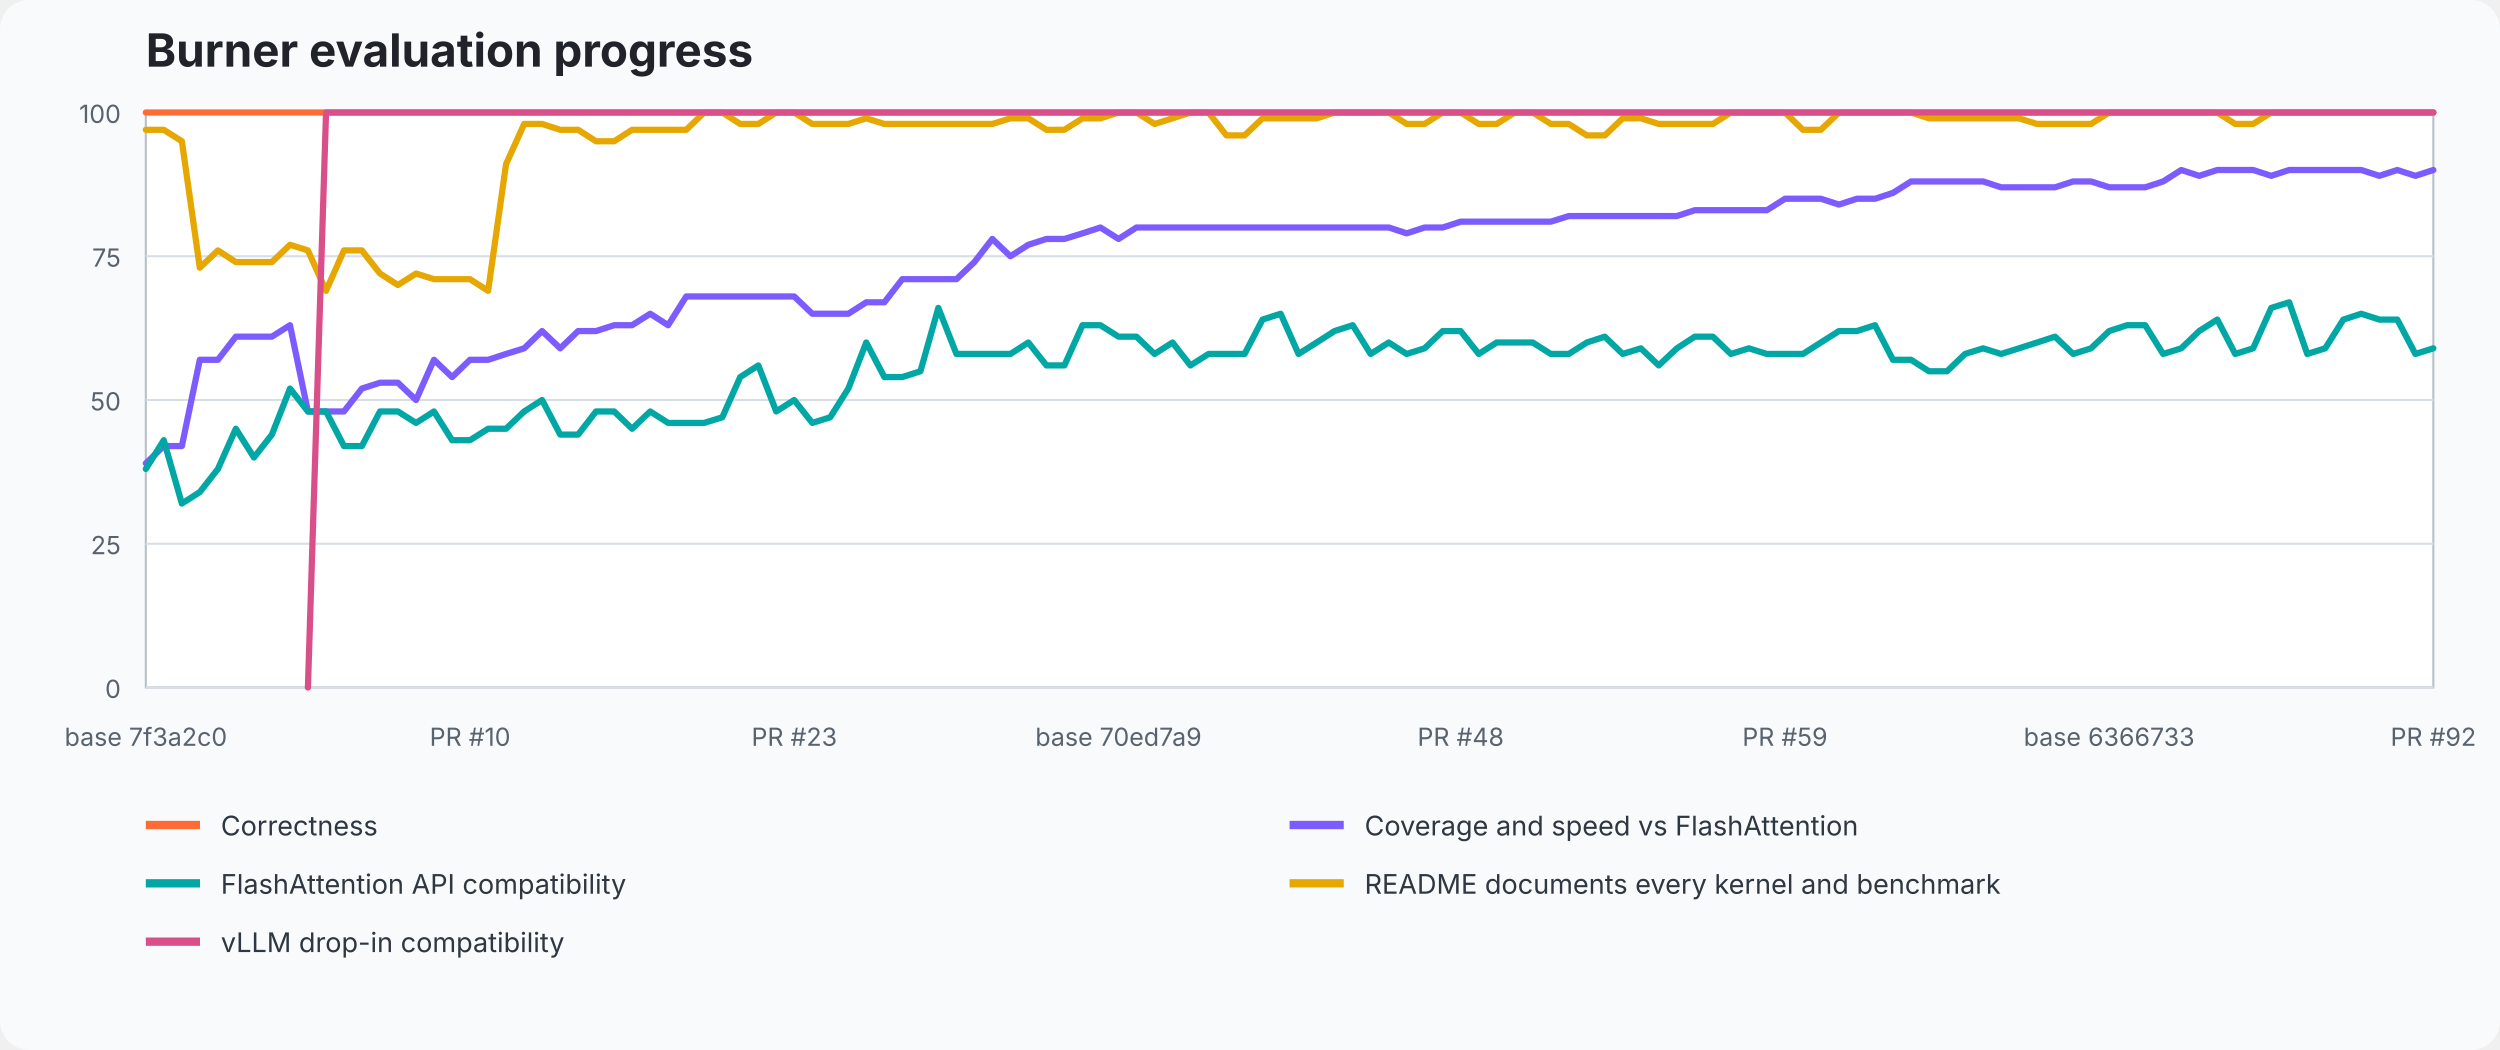
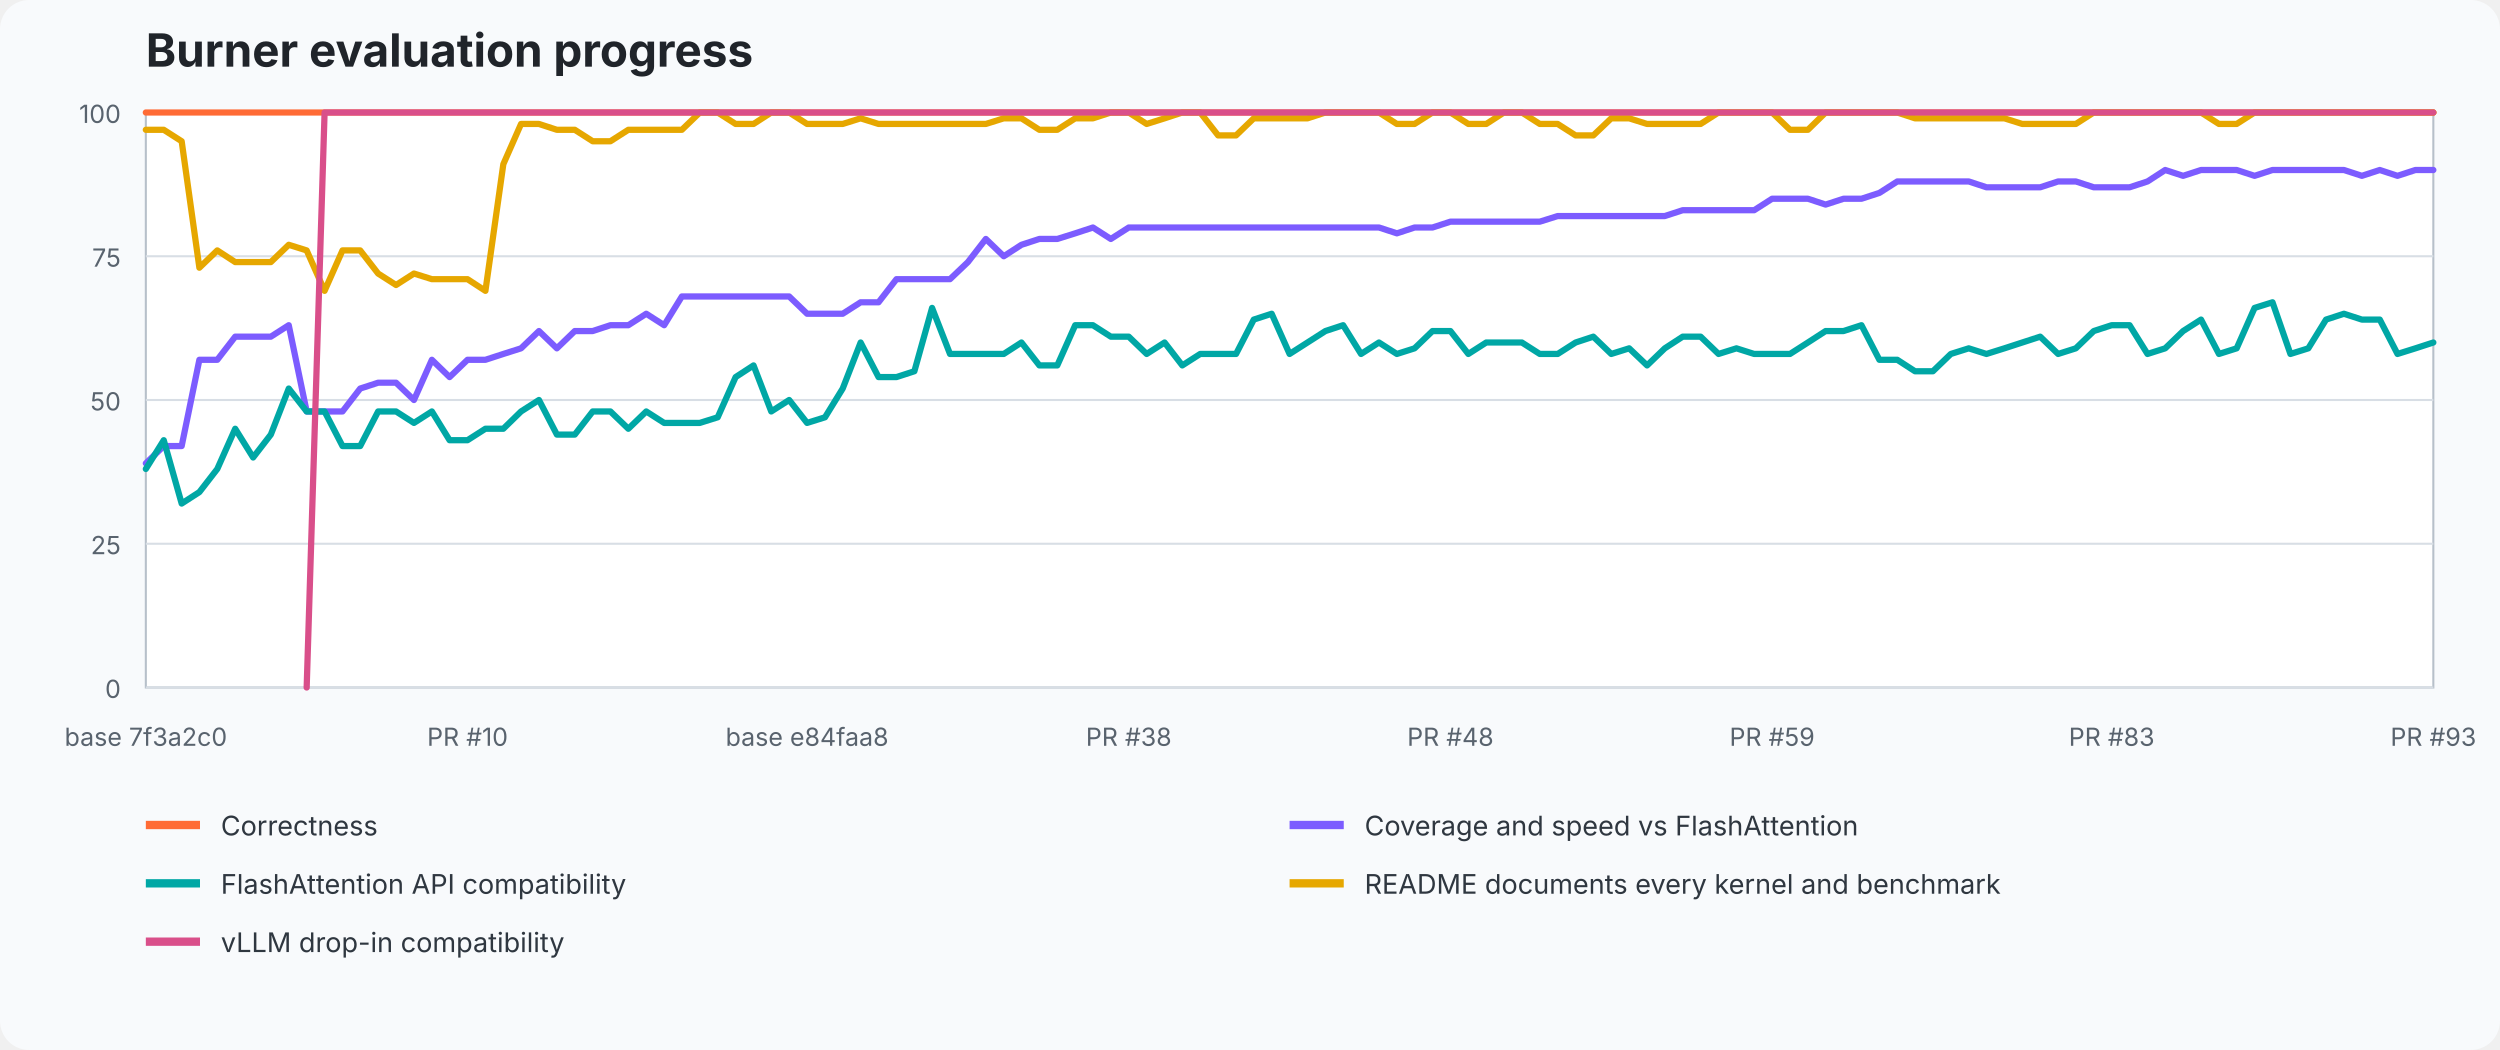
<svg xmlns="http://www.w3.org/2000/svg" width="1200" height="504" viewBox="0 0 1200 504" role="img" aria-labelledby="title desc">
  <style>text{font-family:ui-sans-serif,system-ui,-apple-system,BlinkMacSystemFont,"Segoe UI",sans-serif}.title{font-size:22px;font-weight:700;fill:#20242a}.axis{font-size:12px;fill:#59636e}.legend{font-size:13px;fill:#2f3740}.grid{stroke:#d8dee5;stroke-width:1}.plot{fill:#fff;stroke:#b7c0ca}</style>
  <rect width="100%" height="100%" fill="#f8fafc" rx="14" />
  <text x="70" y="32" class="title">Burner evaluation progress</text>
  <rect x="70" y="54" width="1098" height="276" class="plot" />
  <line x1="70" y1="330" x2="1168" y2="330" class="grid" />
  <text x="58" y="335" text-anchor="end" class="axis">0</text>
  <line x1="70" y1="261" x2="1168" y2="261" class="grid" />
  <text x="58" y="266" text-anchor="end" class="axis">25</text>
  <line x1="70" y1="192" x2="1168" y2="192" class="grid" />
  <text x="58" y="197" text-anchor="end" class="axis">50</text>
  <line x1="70" y1="123" x2="1168" y2="123" class="grid" />
  <text x="58" y="128" text-anchor="end" class="axis">75</text>
  <line x1="70" y1="54" x2="1168" y2="54" class="grid" />
  <text x="58" y="59" text-anchor="end" class="axis">100</text>
-   <polyline points="70.0,54.0 78.6,54.0 87.3,54.0 95.9,54.0 104.6,54.0 113.2,54.0 121.9,54.0 130.5,54.0 139.2,54.0 147.8,54.0 156.5,54.0 165.1,54.0 173.7,54.0 182.4,54.0 191.0,54.0 199.7,54.0 208.3,54.0 217.0,54.0 225.6,54.0 234.3,54.0 242.9,54.0 251.6,54.0 260.2,54.0 268.9,54.0 277.5,54.0 286.1,54.0 294.8,54.0 303.4,54.0 312.1,54.0 320.7,54.0 329.4,54.0 338.0,54.0 346.7,54.0 355.3,54.0 364.0,54.0 372.6,54.0 381.2,54.0 389.9,54.0 398.5,54.0 407.2,54.0 415.8,54.0 424.5,54.0 433.1,54.0 441.8,54.0 450.4,54.0 459.1,54.0 467.7,54.0 476.3,54.0 485.0,54.0 493.6,54.0 502.3,54.0 510.9,54.0 519.6,54.0 528.2,54.0 536.9,54.0 545.5,54.0 554.2,54.0 562.8,54.0 571.4,54.0 580.1,54.0 588.7,54.0 597.4,54.0 606.0,54.0 614.7,54.0 623.3,54.0 632.0,54.0 640.6,54.0 649.3,54.0 657.9,54.0 666.6,54.0 675.2,54.0 683.8,54.0 692.5,54.0 701.1,54.0 709.8,54.0 718.4,54.0 727.1,54.0 735.7,54.0 744.4,54.0 753.0,54.0 761.7,54.0 770.3,54.0 778.9,54.0 787.6,54.0 796.2,54.0 804.9,54.0 813.5,54.0 822.2,54.0 830.8,54.0 839.5,54.0 848.1,54.0 856.8,54.0 865.4,54.0 874.0,54.0 882.7,54.0 891.3,54.0 900.0,54.0 908.6,54.0 917.3,54.0 925.9,54.0 934.6,54.0 943.2,54.0 951.9,54.0 960.5,54.0 969.1,54.0 977.8,54.0 986.4,54.0 995.1,54.0 1003.7,54.0 1012.4,54.0 1021.0,54.0 1029.7,54.0 1038.3,54.0 1047.0,54.0 1055.6,54.0 1064.3,54.0 1072.9,54.0 1081.5,54.0 1090.2,54.0 1098.8,54.0 1107.5,54.0 1116.1,54.0 1124.8,54.0 1133.4,54.0 1142.1,54.0 1150.7,54.0 1159.4,54.0 1168.0,54.0" fill="none" stroke="#ff6b35" stroke-width="3" stroke-linejoin="round" stroke-linecap="round" />
-   <polyline points="70.0,222.4 78.6,214.1 87.3,214.1 95.9,172.7 104.6,172.7 113.2,161.6 121.9,161.6 130.5,161.6 139.2,156.1 147.8,197.5 156.5,197.5 165.1,197.5 173.7,186.5 182.4,183.7 191.0,183.7 199.7,192.0 208.3,172.7 217.0,181.0 225.6,172.7 234.3,172.7 242.9,169.9 251.6,167.2 260.2,158.9 268.9,167.2 277.5,158.9 286.1,158.9 294.8,156.1 303.4,156.1 312.1,150.6 320.7,156.1 329.4,142.3 338.0,142.3 346.7,142.3 355.3,142.3 364.0,142.3 372.6,142.3 381.2,142.3 389.9,150.6 398.5,150.6 407.2,150.6 415.8,145.1 424.5,145.1 433.1,134.0 441.8,134.0 450.4,134.0 459.1,134.0 467.7,125.8 476.3,114.7 485.0,123.0 493.6,117.5 502.3,114.7 510.9,114.7 519.6,112.0 528.2,109.2 536.9,114.7 545.5,109.2 554.2,109.2 562.8,109.2 571.4,109.2 580.1,109.2 588.7,109.2 597.4,109.2 606.0,109.2 614.7,109.2 623.3,109.2 632.0,109.2 640.6,109.2 649.3,109.2 657.9,109.2 666.6,109.2 675.2,112.0 683.8,109.2 692.5,109.2 701.1,106.4 709.8,106.4 718.4,106.4 727.1,106.4 735.7,106.4 744.4,106.4 753.0,103.7 761.7,103.7 770.3,103.7 778.9,103.7 787.6,103.7 796.2,103.7 804.9,103.7 813.5,100.9 822.2,100.9 830.8,100.9 839.5,100.9 848.1,100.9 856.8,95.4 865.4,95.4 874.0,95.4 882.7,98.2 891.3,95.4 900.0,95.4 908.6,92.6 917.3,87.1 925.9,87.1 934.6,87.1 943.2,87.1 951.9,87.1 960.5,89.9 969.1,89.9 977.8,89.9 986.4,89.9 995.1,87.1 1003.7,87.1 1012.4,89.9 1021.0,89.9 1029.7,89.9 1038.3,87.1 1047.0,81.6 1055.6,84.4 1064.3,81.6 1072.9,81.6 1081.5,81.6 1090.2,84.4 1098.8,81.6 1107.5,81.6 1116.1,81.6 1124.8,81.6 1133.4,81.6 1142.1,84.4 1150.7,81.6 1159.4,84.4 1168.0,81.6" fill="none" stroke="#7c5cff" stroke-width="3" stroke-linejoin="round" stroke-linecap="round" />
-   <polyline points="70.0,225.1 78.6,211.3 87.3,241.7 95.9,236.2 104.6,225.1 113.2,205.8 121.9,219.6 130.5,208.6 139.2,186.5 147.8,197.5 156.5,197.5 165.1,214.1 173.7,214.1 182.4,197.5 191.0,197.5 199.7,203.0 208.3,197.5 217.0,211.3 225.6,211.3 234.3,205.8 242.9,205.8 251.6,197.5 260.2,192.0 268.9,208.6 277.5,208.6 286.1,197.5 294.8,197.5 303.4,205.8 312.1,197.5 320.7,203.0 329.4,203.0 338.0,203.0 346.7,200.3 355.3,181.0 364.0,175.4 372.6,197.5 381.2,192.0 389.9,203.0 398.5,200.3 407.2,186.5 415.8,164.4 424.5,181.0 433.1,181.0 441.8,178.2 450.4,147.8 459.1,169.9 467.7,169.9 476.3,169.9 485.0,169.9 493.6,164.4 502.3,175.4 510.9,175.4 519.6,156.1 528.2,156.1 536.9,161.6 545.5,161.6 554.2,169.9 562.8,164.4 571.4,175.4 580.1,169.9 588.7,169.9 597.4,169.9 606.0,153.4 614.7,150.6 623.3,169.9 632.0,164.4 640.6,158.9 649.3,156.1 657.9,169.9 666.6,164.4 675.2,169.9 683.8,167.2 692.5,158.9 701.1,158.9 709.8,169.9 718.4,164.4 727.1,164.4 735.7,164.4 744.4,169.9 753.0,169.9 761.7,164.4 770.3,161.6 778.9,169.9 787.6,167.2 796.2,175.4 804.9,167.2 813.5,161.6 822.2,161.6 830.8,169.9 839.5,167.2 848.1,169.9 856.8,169.9 865.4,169.9 874.0,164.4 882.7,158.9 891.3,158.9 900.0,156.1 908.6,172.7 917.3,172.7 925.9,178.2 934.6,178.2 943.2,169.9 951.9,167.2 960.5,169.9 969.1,167.2 977.8,164.4 986.4,161.6 995.1,169.9 1003.7,167.2 1012.4,158.9 1021.0,156.1 1029.7,156.1 1038.3,169.9 1047.0,167.2 1055.6,158.9 1064.3,153.4 1072.9,169.9 1081.5,167.2 1090.2,147.8 1098.8,145.1 1107.5,169.9 1116.1,167.2 1124.8,153.4 1133.4,150.6 1142.1,153.4 1150.7,153.4 1159.4,169.9 1168.0,167.2" fill="none" stroke="#00a7a5" stroke-width="3" stroke-linejoin="round" stroke-linecap="round" />
-   <polyline points="70.0,62.3 78.6,62.3 87.3,67.8 95.9,128.5 104.6,120.2 113.2,125.8 121.9,125.8 130.5,125.8 139.2,117.5 147.8,120.2 156.5,139.6 165.1,120.2 173.7,120.2 182.4,131.3 191.0,136.8 199.7,131.3 208.3,134.0 217.0,134.0 225.6,134.0 234.3,139.6 242.9,78.8 251.6,59.5 260.2,59.5 268.9,62.3 277.5,62.3 286.1,67.8 294.8,67.8 303.4,62.3 312.1,62.3 320.7,62.3 329.4,62.3 338.0,54.0 346.7,54.0 355.3,59.5 364.0,59.5 372.6,54.0 381.2,54.0 389.9,59.5 398.5,59.5 407.2,59.5 415.8,56.8 424.5,59.5 433.1,59.5 441.8,59.5 450.4,59.5 459.1,59.5 467.7,59.5 476.3,59.5 485.0,56.8 493.6,56.8 502.3,62.3 510.9,62.3 519.6,56.8 528.2,56.8 536.9,54.0 545.5,54.0 554.2,59.5 562.8,56.8 571.4,54.0 580.1,54.0 588.7,65.0 597.4,65.0 606.0,56.8 614.7,56.8 623.3,56.8 632.0,56.8 640.6,54.0 649.3,54.0 657.9,54.0 666.6,54.0 675.2,59.5 683.8,59.5 692.5,54.0 701.1,54.0 709.8,59.5 718.4,59.5 727.1,54.0 735.7,54.0 744.4,59.5 753.0,59.5 761.7,65.0 770.3,65.0 778.9,56.8 787.6,56.8 796.2,59.5 804.9,59.5 813.5,59.5 822.2,59.5 830.8,54.0 839.5,54.0 848.1,54.0 856.8,54.0 865.4,62.3 874.0,62.3 882.7,54.0 891.3,54.0 900.0,54.0 908.6,54.0 917.3,54.0 925.9,56.8 934.6,56.8 943.2,56.8 951.9,56.8 960.5,56.8 969.1,56.8 977.8,59.5 986.4,59.5 995.1,59.5 1003.7,59.5 1012.4,54.0 1021.0,54.0 1029.7,54.0 1038.3,54.0 1047.0,54.0 1055.6,54.0 1064.3,54.0 1072.9,59.5 1081.5,59.5 1090.2,54.0 1098.8,54.0 1107.5,54.0 1116.1,54.0 1124.8,54.0 1133.4,54.0 1142.1,54.0 1150.7,54.0 1159.4,54.0 1168.0,54.0" fill="none" stroke="#e6a700" stroke-width="3" stroke-linejoin="round" stroke-linecap="round" />
-   <polyline points="147.8,330.0 156.5,54.0 165.1,54.0 173.7,54.0 182.4,54.0 191.0,54.0 199.7,54.0 208.3,54.0 217.0,54.0 225.6,54.0 234.3,54.0 242.9,54.0 251.6,54.0 260.2,54.0 268.9,54.0 277.5,54.0 286.1,54.0 294.8,54.0 303.4,54.0 312.1,54.0 320.7,54.0 329.4,54.0 338.0,54.0 346.7,54.0 355.3,54.0 364.0,54.0 372.6,54.0 381.2,54.0 389.9,54.0 398.5,54.0 407.2,54.0 415.8,54.0 424.5,54.0 433.1,54.0 441.8,54.0 450.4,54.0 459.1,54.0 467.7,54.0 476.3,54.0 485.0,54.0 493.6,54.0 502.3,54.0 510.9,54.0 519.6,54.0 528.2,54.0 536.9,54.0 545.5,54.0 554.2,54.0 562.8,54.0 571.4,54.0 580.1,54.0 588.7,54.0 597.4,54.0 606.0,54.0 614.7,54.0 623.3,54.0 632.0,54.0 640.6,54.0 649.3,54.0 657.9,54.0 666.6,54.0 675.2,54.0 683.8,54.0 692.5,54.0 701.1,54.0 709.8,54.0 718.4,54.0 727.1,54.0 735.7,54.0 744.4,54.0 753.0,54.0 761.7,54.0 770.3,54.0 778.9,54.0 787.6,54.0 796.2,54.0 804.9,54.0 813.5,54.0 822.2,54.0 830.8,54.0 839.5,54.0 848.1,54.0 856.8,54.0 865.4,54.0 874.0,54.0 882.7,54.0 891.3,54.0 900.0,54.0 908.6,54.0 917.3,54.0 925.9,54.0 934.6,54.0 943.2,54.0 951.9,54.0 960.5,54.0 969.1,54.0 977.8,54.0 986.4,54.0 995.1,54.0 1003.7,54.0 1012.4,54.0 1021.0,54.0 1029.7,54.0 1038.3,54.0 1047.0,54.0 1055.6,54.0 1064.3,54.0 1072.9,54.0 1081.5,54.0 1090.2,54.0 1098.8,54.0 1107.5,54.0 1116.1,54.0 1124.8,54.0 1133.4,54.0 1142.1,54.0 1150.7,54.0 1159.4,54.0 1168.0,54.0" fill="none" stroke="#d94f8a" stroke-width="3" stroke-linejoin="round" stroke-linecap="round" />
+   <polyline points="70.0,54.0 78.6,54.0 87.2,54.0 95.7,54.0 104.3,54.0 112.9,54.0 121.5,54.0 130.0,54.0 138.6,54.0 147.2,54.0 155.8,54.0 164.4,54.0 172.9,54.0 181.5,54.0 190.1,54.0 198.7,54.0 207.3,54.0 215.8,54.0 224.4,54.0 233.0,54.0 241.6,54.0 250.1,54.0 258.7,54.0 267.3,54.0 275.9,54.0 284.5,54.0 293.0,54.0 301.6,54.0 310.2,54.0 318.8,54.0 327.3,54.0 335.9,54.0 344.5,54.0 353.1,54.0 361.7,54.0 370.2,54.0 378.8,54.0 387.4,54.0 396.0,54.0 404.5,54.0 413.1,54.0 421.7,54.0 430.3,54.0 438.9,54.0 447.4,54.0 456.0,54.0 464.6,54.0 473.2,54.0 481.8,54.0 490.3,54.0 498.9,54.0 507.5,54.0 516.1,54.0 524.6,54.0 533.2,54.0 541.8,54.0 550.4,54.0 559.0,54.0 567.5,54.0 576.1,54.0 584.7,54.0 593.3,54.0 601.8,54.0 610.4,54.0 619.0,54.0 627.6,54.0 636.2,54.0 644.7,54.0 653.3,54.0 661.9,54.0 670.5,54.0 679.0,54.0 687.6,54.0 696.2,54.0 704.8,54.0 713.4,54.0 721.9,54.0 730.5,54.0 739.1,54.0 747.7,54.0 756.3,54.0 764.8,54.0 773.4,54.0 782.0,54.0 790.6,54.0 799.1,54.0 807.7,54.0 816.3,54.0 824.9,54.0 833.5,54.0 842.0,54.0 850.6,54.0 859.2,54.0 867.8,54.0 876.3,54.0 884.9,54.0 893.5,54.0 902.1,54.0 910.7,54.0 919.2,54.0 927.8,54.0 936.4,54.0 945.0,54.0 953.5,54.0 962.1,54.0 970.7,54.0 979.3,54.0 987.9,54.0 996.4,54.0 1005.0,54.0 1013.6,54.0 1022.2,54.0 1030.8,54.0 1039.3,54.0 1047.9,54.0 1056.5,54.0 1065.1,54.0 1073.6,54.0 1082.2,54.0 1090.8,54.0 1099.4,54.0 1108.0,54.0 1116.5,54.0 1125.1,54.0 1133.7,54.0 1142.3,54.0 1150.8,54.0 1159.4,54.0 1168.0,54.0" fill="none" stroke="#ff6b35" stroke-width="3" stroke-linejoin="round" stroke-linecap="round" />
+   <polyline points="70.0,222.4 78.6,214.1 87.2,214.1 95.7,172.7 104.3,172.7 112.9,161.6 121.5,161.6 130.0,161.6 138.6,156.1 147.2,197.5 155.8,197.5 164.4,197.5 172.9,186.5 181.5,183.7 190.1,183.7 198.7,192.0 207.3,172.7 215.8,181.0 224.4,172.7 233.0,172.7 241.6,169.9 250.1,167.2 258.7,158.9 267.3,167.2 275.9,158.9 284.5,158.9 293.0,156.1 301.6,156.1 310.2,150.6 318.8,156.1 327.3,142.3 335.9,142.3 344.5,142.3 353.1,142.3 361.7,142.3 370.2,142.3 378.8,142.3 387.4,150.6 396.0,150.6 404.5,150.6 413.1,145.1 421.7,145.1 430.3,134.0 438.9,134.0 447.4,134.0 456.0,134.0 464.6,125.8 473.2,114.7 481.8,123.0 490.3,117.5 498.9,114.7 507.5,114.7 516.1,112.0 524.6,109.2 533.2,114.7 541.8,109.2 550.4,109.2 559.0,109.2 567.5,109.2 576.1,109.2 584.7,109.2 593.3,109.2 601.8,109.2 610.4,109.2 619.0,109.2 627.6,109.2 636.2,109.2 644.7,109.2 653.3,109.2 661.9,109.2 670.5,112.0 679.0,109.2 687.6,109.2 696.2,106.4 704.8,106.4 713.4,106.4 721.9,106.4 730.5,106.4 739.1,106.4 747.7,103.7 756.3,103.7 764.8,103.7 773.4,103.7 782.0,103.7 790.6,103.7 799.1,103.7 807.7,100.9 816.3,100.9 824.9,100.9 833.5,100.9 842.0,100.9 850.6,95.4 859.2,95.4 867.8,95.4 876.3,98.2 884.9,95.4 893.5,95.4 902.1,92.6 910.7,87.1 919.2,87.1 927.8,87.1 936.4,87.1 945.0,87.1 953.5,89.9 962.1,89.9 970.7,89.9 979.3,89.9 987.9,87.1 996.4,87.1 1005.0,89.9 1013.6,89.9 1022.2,89.9 1030.8,87.1 1039.3,81.6 1047.9,84.4 1056.5,81.6 1065.1,81.6 1073.6,81.6 1082.2,84.4 1090.8,81.6 1099.4,81.6 1108.0,81.6 1116.5,81.6 1125.1,81.6 1133.7,84.4 1142.3,81.6 1150.8,84.4 1159.4,81.6 1168.0,81.6" fill="none" stroke="#7c5cff" stroke-width="3" stroke-linejoin="round" stroke-linecap="round" />
+   <polyline points="70.0,225.1 78.6,211.3 87.2,241.7 95.7,236.2 104.3,225.1 112.9,205.8 121.5,219.6 130.0,208.6 138.6,186.5 147.2,197.5 155.8,197.5 164.4,214.1 172.9,214.1 181.5,197.5 190.1,197.5 198.7,203.0 207.3,197.5 215.8,211.3 224.4,211.3 233.0,205.8 241.6,205.8 250.1,197.5 258.7,192.0 267.3,208.6 275.9,208.6 284.5,197.5 293.0,197.5 301.6,205.8 310.2,197.5 318.8,203.0 327.3,203.0 335.9,203.0 344.5,200.3 353.1,181.0 361.7,175.4 370.2,197.5 378.8,192.0 387.4,203.0 396.0,200.3 404.5,186.5 413.1,164.4 421.7,181.0 430.3,181.0 438.9,178.2 447.4,147.8 456.0,169.9 464.6,169.9 473.2,169.9 481.8,169.9 490.3,164.4 498.9,175.4 507.5,175.4 516.1,156.1 524.6,156.1 533.2,161.6 541.8,161.6 550.4,169.9 559.0,164.4 567.5,175.4 576.1,169.9 584.7,169.9 593.3,169.9 601.8,153.4 610.4,150.6 619.0,169.9 627.6,164.4 636.2,158.9 644.7,156.1 653.3,169.9 661.9,164.4 670.5,169.9 679.0,167.2 687.6,158.9 696.2,158.9 704.8,169.9 713.4,164.4 721.9,164.4 730.5,164.4 739.1,169.9 747.7,169.9 756.3,164.4 764.8,161.6 773.4,169.9 782.0,167.2 790.6,175.4 799.1,167.2 807.7,161.6 816.3,161.6 824.9,169.9 833.5,167.2 842.0,169.9 850.6,169.9 859.2,169.9 867.8,164.4 876.3,158.9 884.9,158.9 893.5,156.1 902.1,172.7 910.7,172.7 919.2,178.2 927.8,178.2 936.4,169.9 945.0,167.2 953.5,169.9 962.1,167.2 970.7,164.4 979.3,161.6 987.9,169.9 996.4,167.2 1005.0,158.9 1013.6,156.1 1022.2,156.1 1030.8,169.9 1039.3,167.2 1047.9,158.9 1056.5,153.4 1065.1,169.9 1073.6,167.2 1082.2,147.8 1090.8,145.1 1099.4,169.9 1108.0,167.2 1116.5,153.4 1125.1,150.6 1133.7,153.4 1142.3,153.4 1150.8,169.9 1159.4,167.2 1168.0,164.4" fill="none" stroke="#00a7a5" stroke-width="3" stroke-linejoin="round" stroke-linecap="round" />
+   <polyline points="70.0,62.3 78.6,62.3 87.2,67.8 95.7,128.5 104.3,120.2 112.9,125.8 121.5,125.8 130.0,125.8 138.6,117.5 147.2,120.2 155.8,139.6 164.4,120.2 172.9,120.2 181.5,131.3 190.1,136.8 198.7,131.3 207.3,134.0 215.8,134.0 224.4,134.0 233.0,139.6 241.6,78.8 250.1,59.5 258.7,59.5 267.3,62.3 275.9,62.3 284.5,67.8 293.0,67.8 301.6,62.3 310.2,62.3 318.8,62.3 327.3,62.3 335.9,54.0 344.5,54.0 353.1,59.5 361.7,59.5 370.2,54.0 378.8,54.0 387.4,59.5 396.0,59.5 404.5,59.5 413.1,56.8 421.7,59.5 430.3,59.5 438.9,59.5 447.4,59.5 456.0,59.5 464.6,59.5 473.2,59.5 481.8,56.8 490.3,56.8 498.9,62.3 507.5,62.3 516.1,56.8 524.6,56.8 533.2,54.0 541.8,54.0 550.4,59.5 559.0,56.8 567.5,54.0 576.1,54.0 584.7,65.0 593.3,65.0 601.8,56.8 610.4,56.8 619.0,56.8 627.6,56.8 636.2,54.0 644.7,54.0 653.3,54.0 661.9,54.0 670.5,59.5 679.0,59.5 687.6,54.0 696.2,54.0 704.8,59.5 713.4,59.5 721.9,54.0 730.5,54.0 739.1,59.5 747.7,59.5 756.3,65.0 764.8,65.0 773.4,56.8 782.0,56.8 790.6,59.5 799.1,59.5 807.7,59.5 816.3,59.5 824.9,54.0 833.5,54.0 842.0,54.0 850.6,54.0 859.2,62.3 867.8,62.3 876.3,54.0 884.9,54.0 893.5,54.0 902.1,54.0 910.7,54.0 919.2,56.8 927.8,56.8 936.4,56.8 945.0,56.8 953.5,56.8 962.1,56.8 970.7,59.5 979.3,59.5 987.9,59.5 996.4,59.5 1005.0,54.0 1013.6,54.0 1022.2,54.0 1030.8,54.0 1039.3,54.0 1047.9,54.0 1056.5,54.0 1065.1,59.5 1073.6,59.5 1082.2,54.0 1090.8,54.0 1099.4,54.0 1108.0,54.0 1116.5,54.0 1125.1,54.0 1133.7,54.0 1142.3,54.0 1150.8,54.0 1159.4,54.0 1168.0,54.0" fill="none" stroke="#e6a700" stroke-width="3" stroke-linejoin="round" stroke-linecap="round" />
+   <polyline points="147.2,330.0 155.8,54.0 164.4,54.0 172.9,54.0 181.5,54.0 190.1,54.0 198.7,54.0 207.3,54.0 215.8,54.0 224.4,54.0 233.0,54.0 241.6,54.0 250.1,54.0 258.7,54.0 267.3,54.0 275.9,54.0 284.5,54.0 293.0,54.0 301.6,54.0 310.2,54.0 318.8,54.0 327.3,54.0 335.9,54.0 344.5,54.0 353.1,54.0 361.7,54.0 370.2,54.0 378.8,54.0 387.4,54.0 396.0,54.0 404.5,54.0 413.1,54.0 421.7,54.0 430.3,54.0 438.9,54.0 447.4,54.0 456.0,54.0 464.6,54.0 473.2,54.0 481.8,54.0 490.3,54.0 498.9,54.0 507.5,54.0 516.1,54.0 524.6,54.0 533.2,54.0 541.8,54.0 550.4,54.0 559.0,54.0 567.5,54.0 576.1,54.0 584.7,54.0 593.3,54.0 601.8,54.0 610.4,54.0 619.0,54.0 627.6,54.0 636.2,54.0 644.7,54.0 653.3,54.0 661.9,54.0 670.5,54.0 679.0,54.0 687.6,54.0 696.2,54.0 704.8,54.0 713.4,54.0 721.9,54.0 730.5,54.0 739.1,54.0 747.7,54.0 756.3,54.0 764.8,54.0 773.4,54.0 782.0,54.0 790.6,54.0 799.1,54.0 807.7,54.0 816.3,54.0 824.9,54.0 833.5,54.0 842.0,54.0 850.6,54.0 859.2,54.0 867.8,54.0 876.3,54.0 884.9,54.0 893.5,54.0 902.1,54.0 910.7,54.0 919.2,54.0 927.8,54.0 936.4,54.0 945.0,54.0 953.5,54.0 962.1,54.0 970.7,54.0 979.3,54.0 987.9,54.0 996.4,54.0 1005.0,54.0 1013.6,54.0 1022.2,54.0 1030.8,54.0 1039.3,54.0 1047.9,54.0 1056.5,54.0 1065.1,54.0 1073.6,54.0 1082.2,54.0 1090.8,54.0 1099.4,54.0 1108.0,54.0 1116.5,54.0 1125.1,54.0 1133.7,54.0 1142.3,54.0 1150.8,54.0 1159.4,54.0 1168.0,54.0" fill="none" stroke="#d94f8a" stroke-width="3" stroke-linejoin="round" stroke-linecap="round" />
  <text x="70" y="358" text-anchor="middle" class="axis">base 7f3a2c0</text>
-   <text x="225.622" y="358" text-anchor="middle" class="axis">PR #10</text>
-   <text x="381.244" y="358" text-anchor="middle" class="axis">PR #23</text>
-   <text x="536.866" y="358" text-anchor="middle" class="axis">base 70ed7a9</text>
-   <text x="701.134" y="358" text-anchor="middle" class="axis">PR #48</text>
-   <text x="856.756" y="358" text-anchor="middle" class="axis">PR #59</text>
-   <text x="1012.378" y="358" text-anchor="middle" class="axis">base 6366733</text>
-   <text x="1168" y="358" text-anchor="middle" class="axis">PR #92</text>
+   <text x="224.406" y="358" text-anchor="middle" class="axis">PR #10</text>
+   <text x="387.391" y="358" text-anchor="middle" class="axis">base e84faa8</text>
+   <text x="541.797" y="358" text-anchor="middle" class="axis">PR #38</text>
+   <text x="696.203" y="358" text-anchor="middle" class="axis">PR #48</text>
+   <text x="850.609" y="358" text-anchor="middle" class="axis">PR #59</text>
+   <text x="1013.594" y="358" text-anchor="middle" class="axis">PR #83</text>
+   <text x="1168" y="358" text-anchor="middle" class="axis">PR #93</text>
  <line x1="70" y1="396" x2="96" y2="396" stroke="#ff6b35" stroke-width="4" />
  <text x="106" y="401" class="legend">Correctness</text>
  <line x1="619" y1="396" x2="645" y2="396" stroke="#7c5cff" stroke-width="4" />
  <text x="655" y="401" class="legend">Coverage and speed vs FlashAttention</text>
  <line x1="70" y1="424" x2="96" y2="424" stroke="#00a7a5" stroke-width="4" />
  <text x="106" y="429" class="legend">FlashAttention API compatibility</text>
  <line x1="619" y1="424" x2="645" y2="424" stroke="#e6a700" stroke-width="4" />
  <text x="655" y="429" class="legend">README documents every kernel and benchmark</text>
  <line x1="70" y1="452" x2="96" y2="452" stroke="#d94f8a" stroke-width="4" />
  <text x="106" y="457" class="legend">vLLM drop-in compatibility</text>
</svg>
